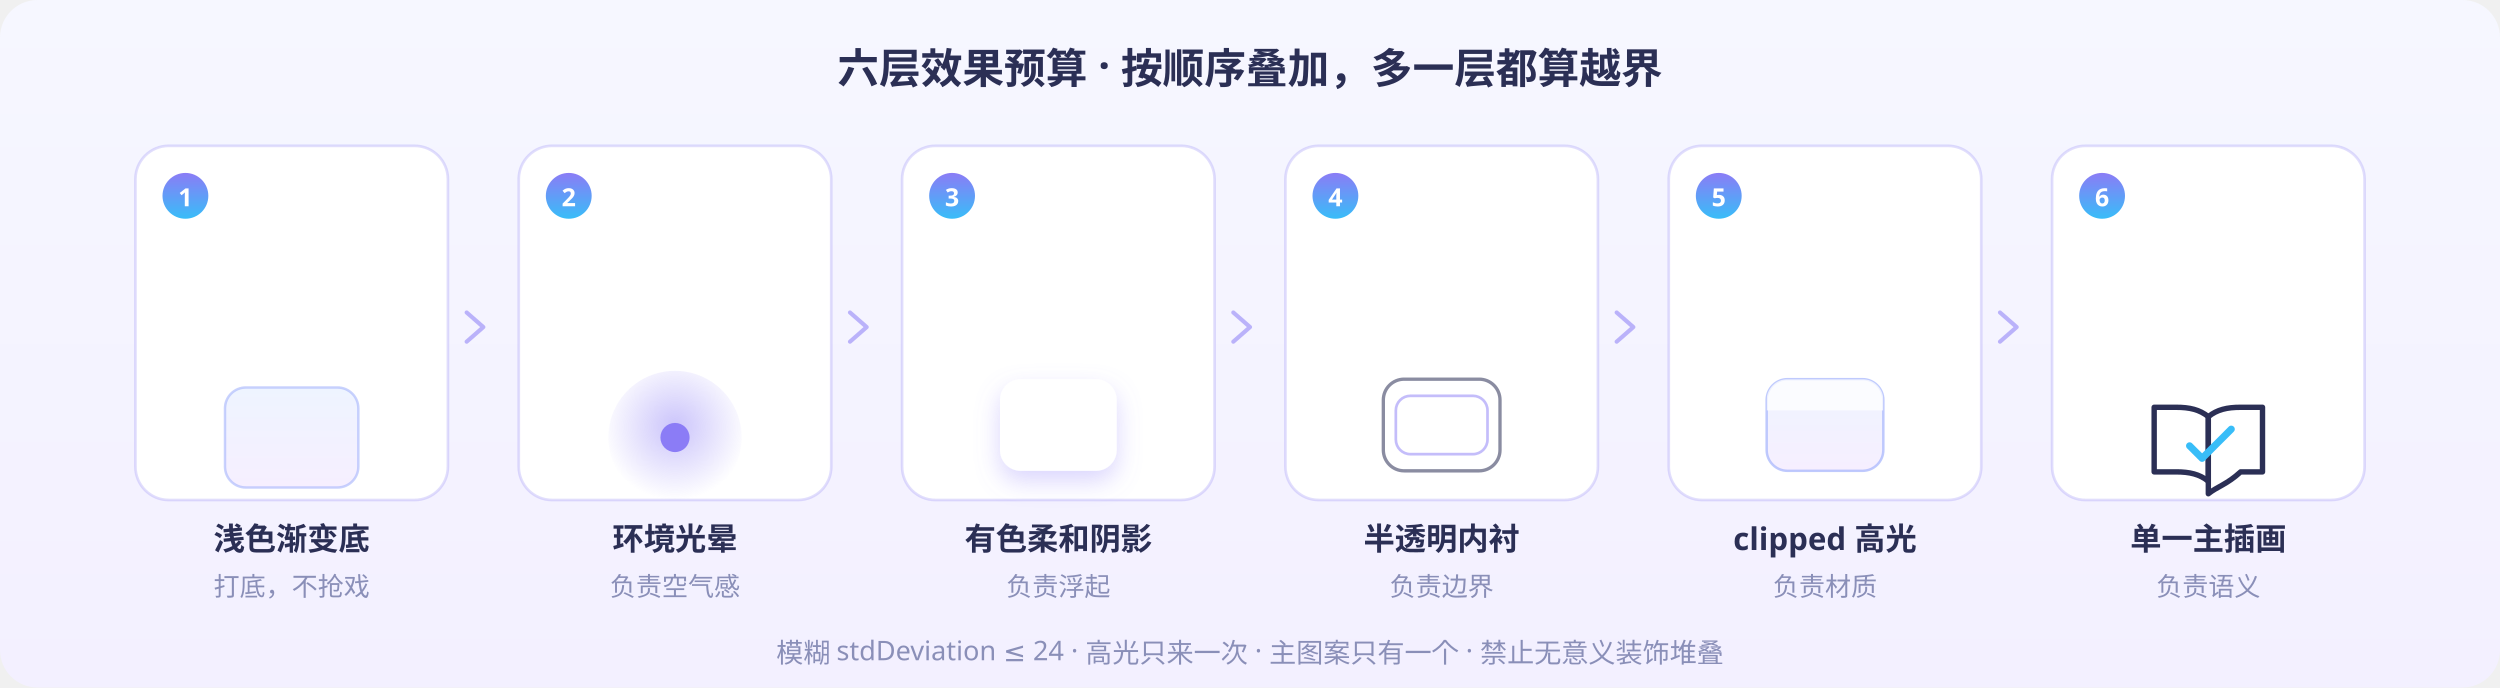
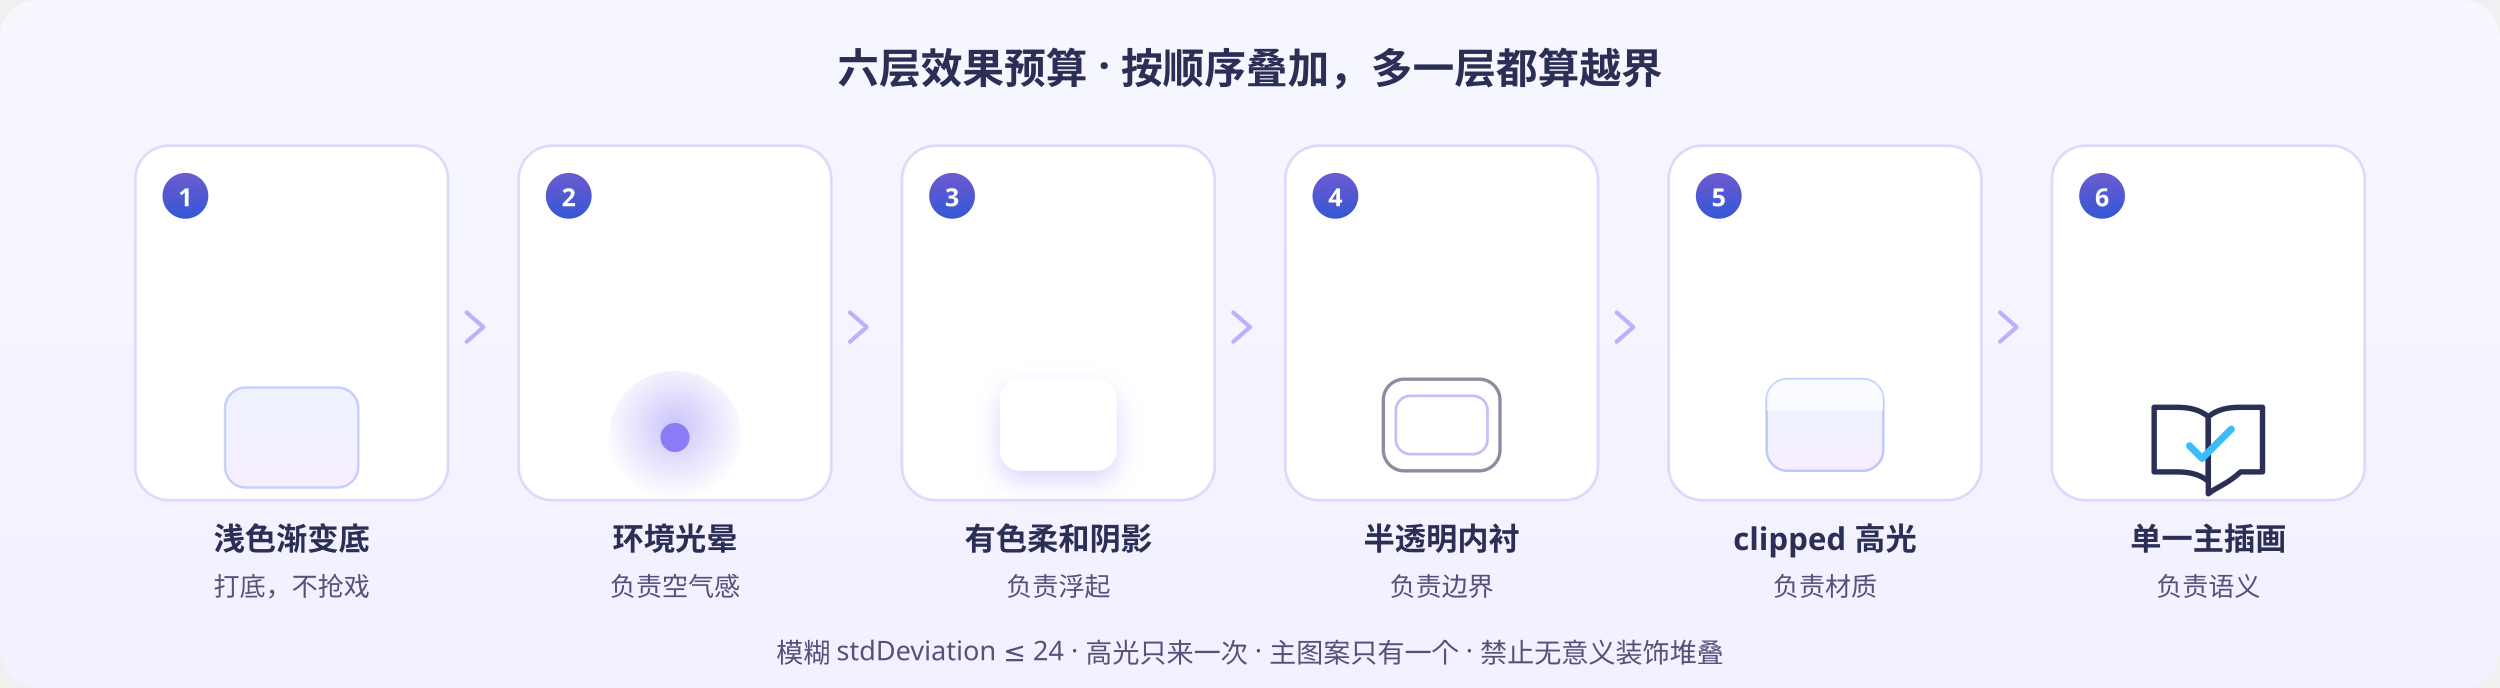
<svg xmlns="http://www.w3.org/2000/svg" viewBox="0 0 1200 330" width="1200" height="330" role="img" aria-labelledby="stackTitle">
  <defs>
    <linearGradient id="pageGrad" x1="0" y1="0" x2="0" y2="1">
      <stop offset="0" stop-color="#f6f7ff" />
      <stop offset="1" stop-color="#f3f0ff" />
    </linearGradient>
    <linearGradient id="baseSwatch" x1="0" y1="0" x2="0" y2="1">
      <stop offset="0" stop-color="#eef4ff" />
      <stop offset="1" stop-color="#f6efff" />
    </linearGradient>
    <radialGradient id="haloSample" cx="0.5" cy="0.42" r="0.55">
      <stop offset="0" stop-color="#8b7cf6" stop-opacity="0.45" />
      <stop offset="1" stop-color="#8b7cf6" stop-opacity="0" />
    </radialGradient>
    <linearGradient id="headline" x1="0" y1="0" x2="0" y2="1">
-       <stop offset="0" stop-color="#8b7cf6" />
-       <stop offset="1" stop-color="#38bdf8" />
+       <stop offset="0" stop-color="#6d5bd0" />
+       <stop offset="1" stop-color="#3457d5" />
    </linearGradient>
    <filter id="liftSmall" x="-60%" y="-60%" width="220%" height="260%">
      <feDropShadow dx="0" dy="5" stdDeviation="6" flood-color="#8b7cf6" flood-opacity="0.32" />
    </filter>
    <clipPath id="glossClip">
      <rect x="-28" y="-22" width="56" height="44" rx="10" />
    </clipPath>
  </defs>
  <rect width="1200" height="330" rx="18" fill="url(#pageGrad)" />
  <text x="600" y="40" text-anchor="middle" font-family="PingFang SC, Microsoft YaHei, Noto Sans SC, sans-serif" font-size="20" font-weight="600" fill="#2b2f55">六层效果预算 · 按顺序叠加，多一层都算越界</text>
  <g font-family="PingFang SC, Microsoft YaHei, Noto Sans SC, sans-serif">
    <g transform="translate(65 70)">
      <rect width="150" height="170" rx="16" fill="#ffffff" stroke="#8b7cf6" stroke-opacity="0.25" stroke-width="1.3" />
      <circle cx="24" cy="24" r="11" fill="url(#headline)" />
      <text x="24" y="29" text-anchor="middle" font-size="12" font-weight="600" fill="#ffffff">1</text>
      <rect x="43" y="116" width="64" height="48" rx="10" fill="url(#baseSwatch)" stroke="#a5b4fc" stroke-opacity="0.6" stroke-width="1.2" />
    </g>
    <g transform="translate(249 70)">
      <rect width="150" height="170" rx="16" fill="#ffffff" stroke="#8b7cf6" stroke-opacity="0.25" stroke-width="1.3" />
      <circle cx="24" cy="24" r="11" fill="url(#headline)" />
      <text x="24" y="29" text-anchor="middle" font-size="12" font-weight="600" fill="#ffffff">2</text>
      <circle cx="75" cy="140" r="32" fill="url(#haloSample)" />
      <circle cx="75" cy="140" r="7" fill="#8b7cf6" />
    </g>
    <g transform="translate(433 70)">
      <rect width="150" height="170" rx="16" fill="#ffffff" stroke="#8b7cf6" stroke-opacity="0.25" stroke-width="1.3" />
      <circle cx="24" cy="24" r="11" fill="url(#headline)" />
      <text x="24" y="29" text-anchor="middle" font-size="12" font-weight="600" fill="#ffffff">3</text>
      <rect x="47" y="112" width="56" height="44" rx="10" fill="#ffffff" filter="url(#liftSmall)" />
    </g>
    <g transform="translate(617 70)">
      <rect width="150" height="170" rx="16" fill="#ffffff" stroke="#8b7cf6" stroke-opacity="0.25" stroke-width="1.3" />
      <circle cx="24" cy="24" r="11" fill="url(#headline)" />
      <text x="24" y="29" text-anchor="middle" font-size="12" font-weight="600" fill="#ffffff">4</text>
      <rect x="47" y="112" width="56" height="44" rx="10" fill="#ffffff" stroke="#2b2f55" stroke-opacity="0.55" stroke-width="1.6" />
      <rect x="53" y="120" width="44" height="28" rx="7" fill="none" stroke="#8b7cf6" stroke-opacity="0.5" stroke-width="1.3" />
    </g>
    <g transform="translate(801 70)">
      <rect width="150" height="170" rx="16" fill="#ffffff" stroke="#8b7cf6" stroke-opacity="0.25" stroke-width="1.3" />
      <circle cx="24" cy="24" r="11" fill="url(#headline)" />
      <text x="24" y="29" text-anchor="middle" font-size="12" font-weight="600" fill="#ffffff">5</text>
      <g transform="translate(75 134)">
        <rect x="-28" y="-22" width="56" height="44" rx="10" fill="url(#baseSwatch)" stroke="#a5b4fc" stroke-opacity="0.7" stroke-width="1.2" />
        <g clip-path="url(#glossClip)">
          <rect x="-28" y="-22" width="56" height="15" fill="#ffffff" opacity="0.75" />
        </g>
      </g>
    </g>
    <g transform="translate(985 70)">
      <rect width="150" height="170" rx="16" fill="#ffffff" stroke="#8b7cf6" stroke-opacity="0.25" stroke-width="1.3" />
      <circle cx="24" cy="24" r="11" fill="url(#headline)" />
      <text x="24" y="29" text-anchor="middle" font-size="12" font-weight="600" fill="#ffffff">6</text>
      <g transform="translate(75 136)" fill="none" stroke-linecap="round" stroke-linejoin="round">
        <path d="M0 -6c-4.2-3.4-9-4.5-15.5-4.5h-10.5v31h10.5c6.5 0 11.3 1.1 15.5 4.5z" fill="#ffffff" stroke="#2b2f55" stroke-width="2.6" />
        <path d="M0 -6c4.2-3.4 9-4.5 15.5-4.5H26v31H15.5C9 26.5 4.2 27.6 0 31z" fill="#ffffff" stroke="#2b2f55" stroke-width="2.6" />
        <path d="M-9 8l6 6 14-14" stroke="#38bdf8" stroke-width="3.4" />
      </g>
    </g>
    <g stroke="#8b7cf6" stroke-opacity="0.55" stroke-width="2" fill="none" stroke-linecap="round" stroke-linejoin="round">
      <path d="M224 150l8 7-8 7" />
      <path d="M408 150l8 7-8 7" />
      <path d="M592 150l8 7-8 7" />
      <path d="M776 150l8 7-8 7" />
      <path d="M960 150l8 7-8 7" />
    </g>
    <g font-size="15" font-weight="600" fill="#2b2f55" text-anchor="middle">
      <text x="140" y="264">浅色渐变底</text>
      <text x="324" y="264">环境光晕</text>
      <text x="508" y="264">有色柔和阴影</text>
      <text x="692" y="264">半透明内衬</text>
      <text x="876" y="264">clipped 高光</text>
      <text x="1060" y="264">单一主插画</text>
    </g>
-     <g font-size="12.5" fill="#8a8fb8" text-anchor="middle">
+     <g font-size="12.5" fill="#55517a" text-anchor="middle">
      <text x="140" y="286">打底，不抢戏</text>
      <text x="324" y="286">负责空气感</text>
      <text x="508" y="286">负责浮起</text>
      <text x="692" y="286">负责边界</text>
      <text x="876" y="286">负责材质</text>
      <text x="1060" y="286">负责语义</text>
    </g>
  </g>
-   <text x="600" y="318" text-anchor="middle" font-family="PingFang SC, Microsoft YaHei, Noto Sans SC, sans-serif" font-size="13" fill="#8a8fb8">模糊 stdDeviation ≤ 24 · 高光只来一次 · 主图案只有一个 · 禁止无意义装饰堆叠</text>
+   <text x="600" y="318" text-anchor="middle" font-family="PingFang SC, Microsoft YaHei, Noto Sans SC, sans-serif" font-size="13" fill="#55517a">模糊 stdDeviation ≤ 24 · 高光只来一次 · 主图案只有一个 · 禁止无意义装饰堆叠</text>
</svg>
